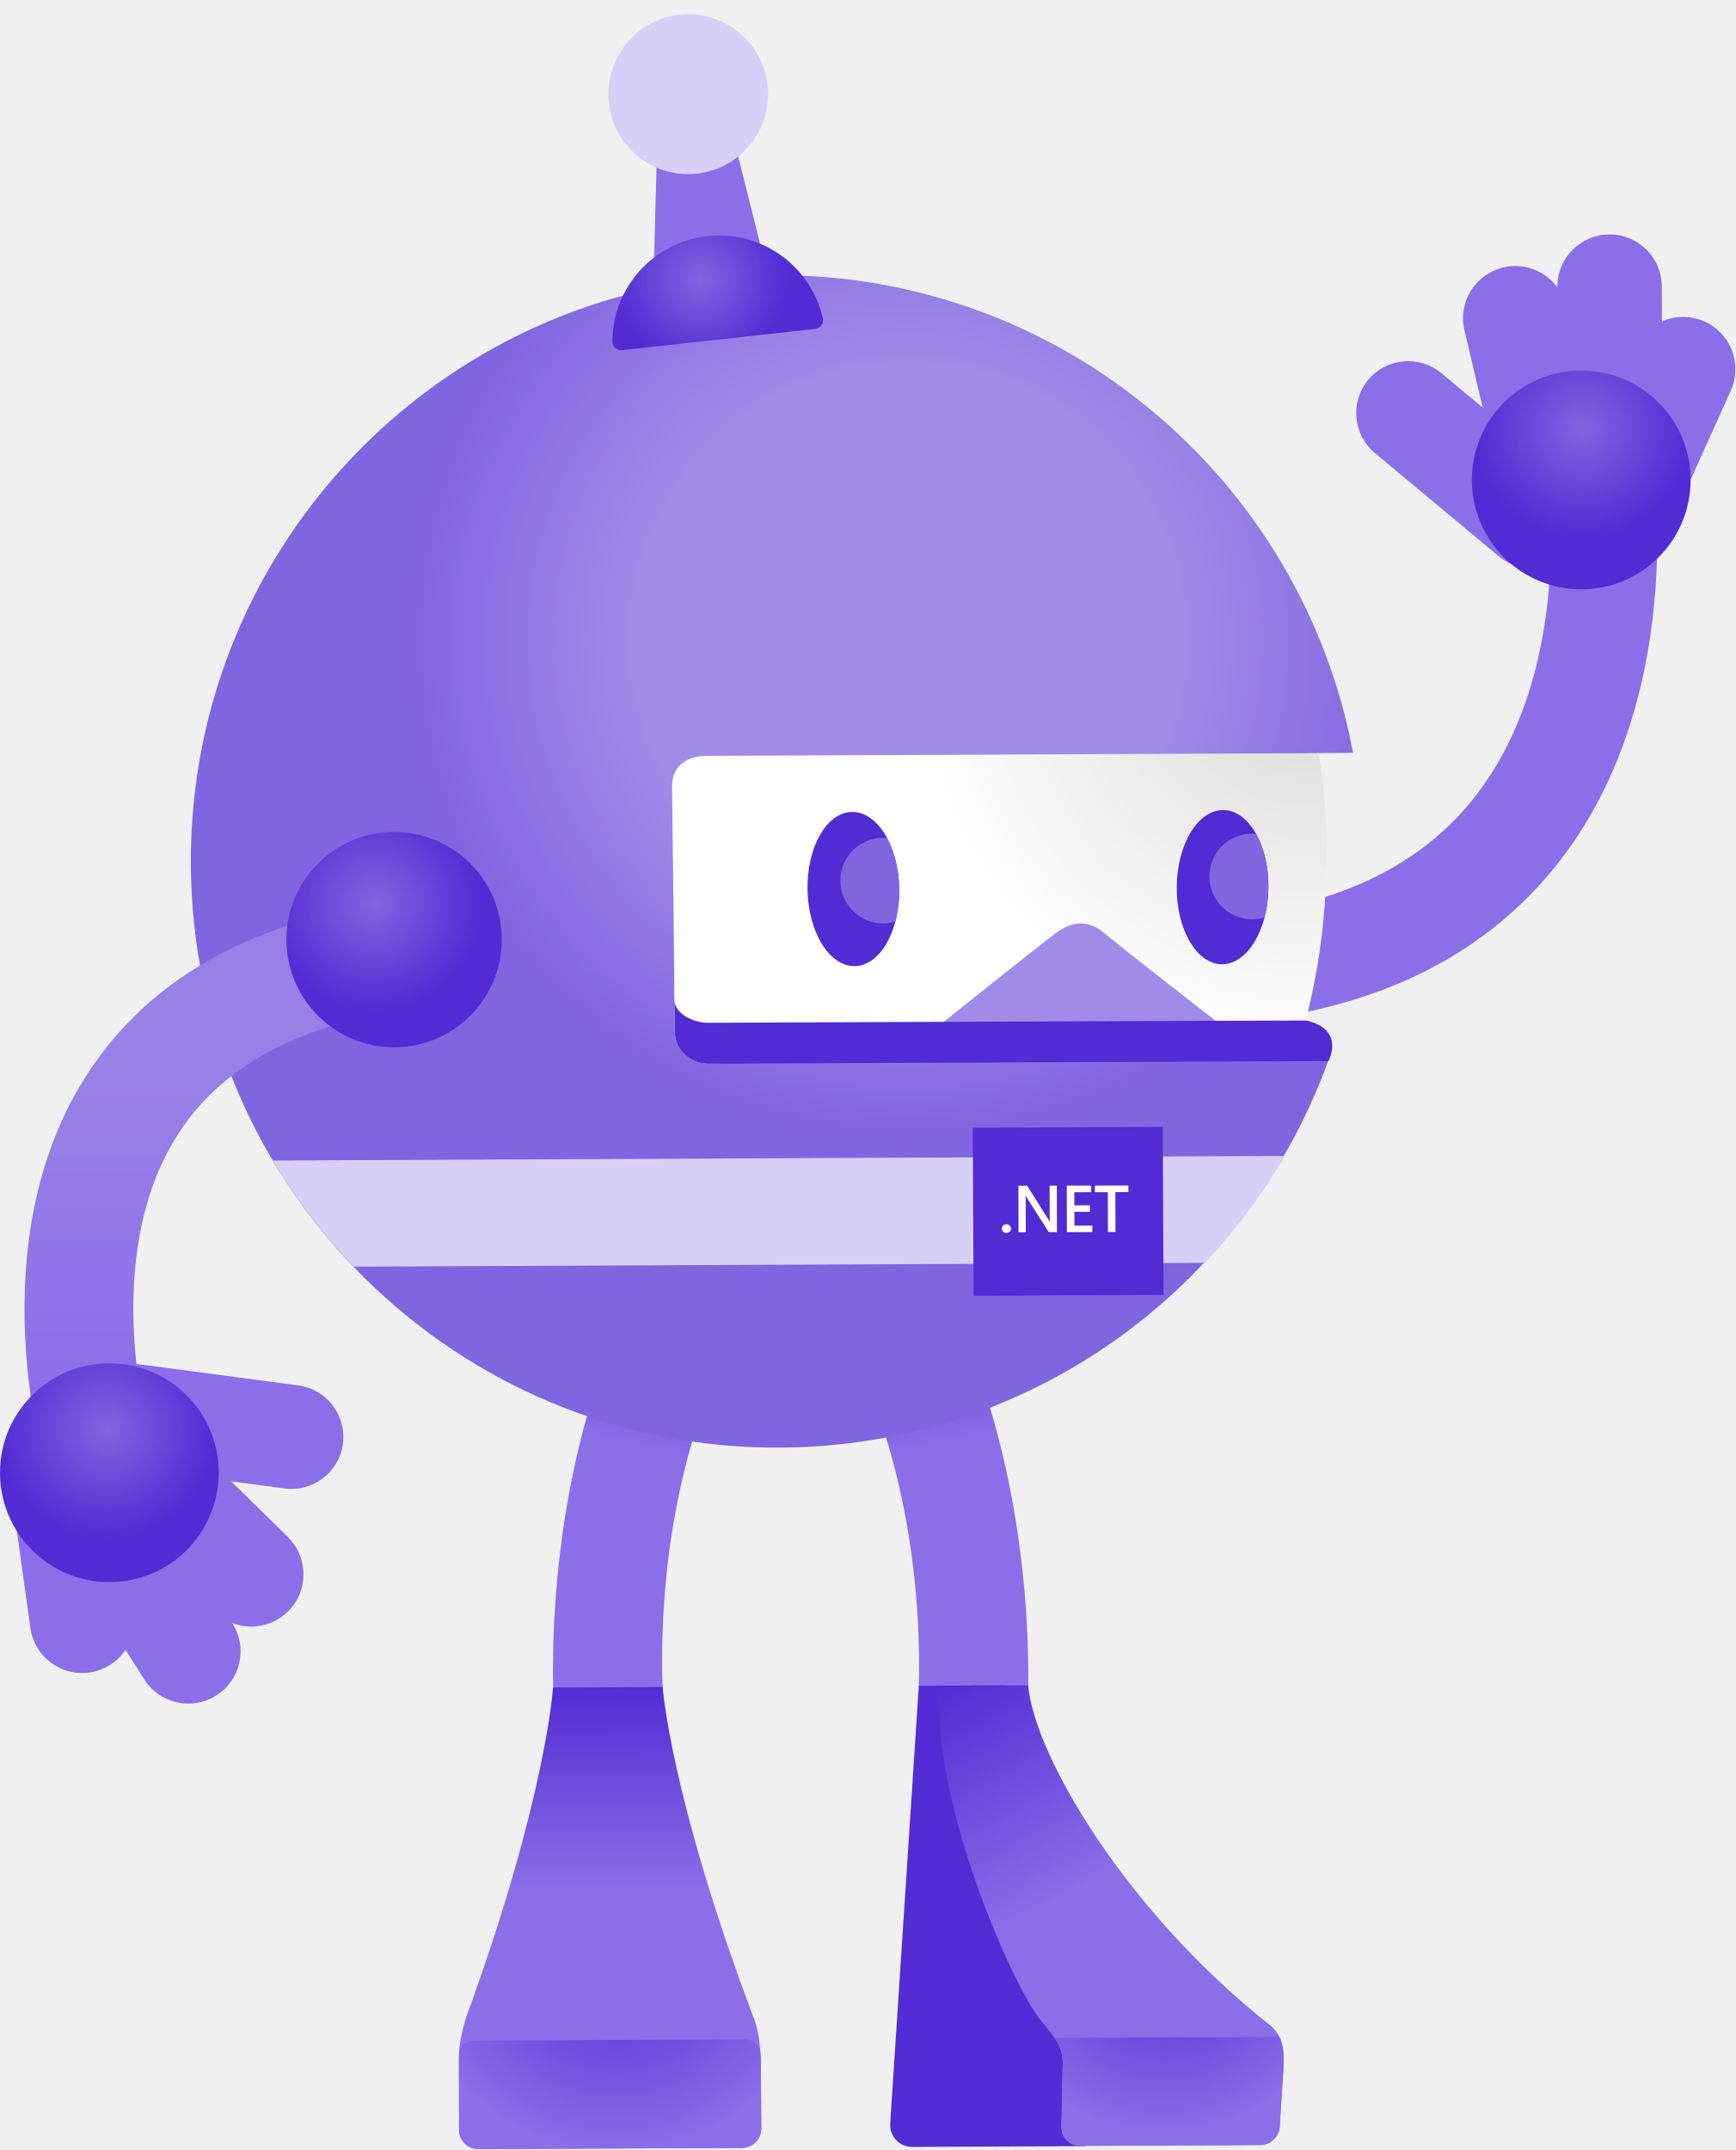
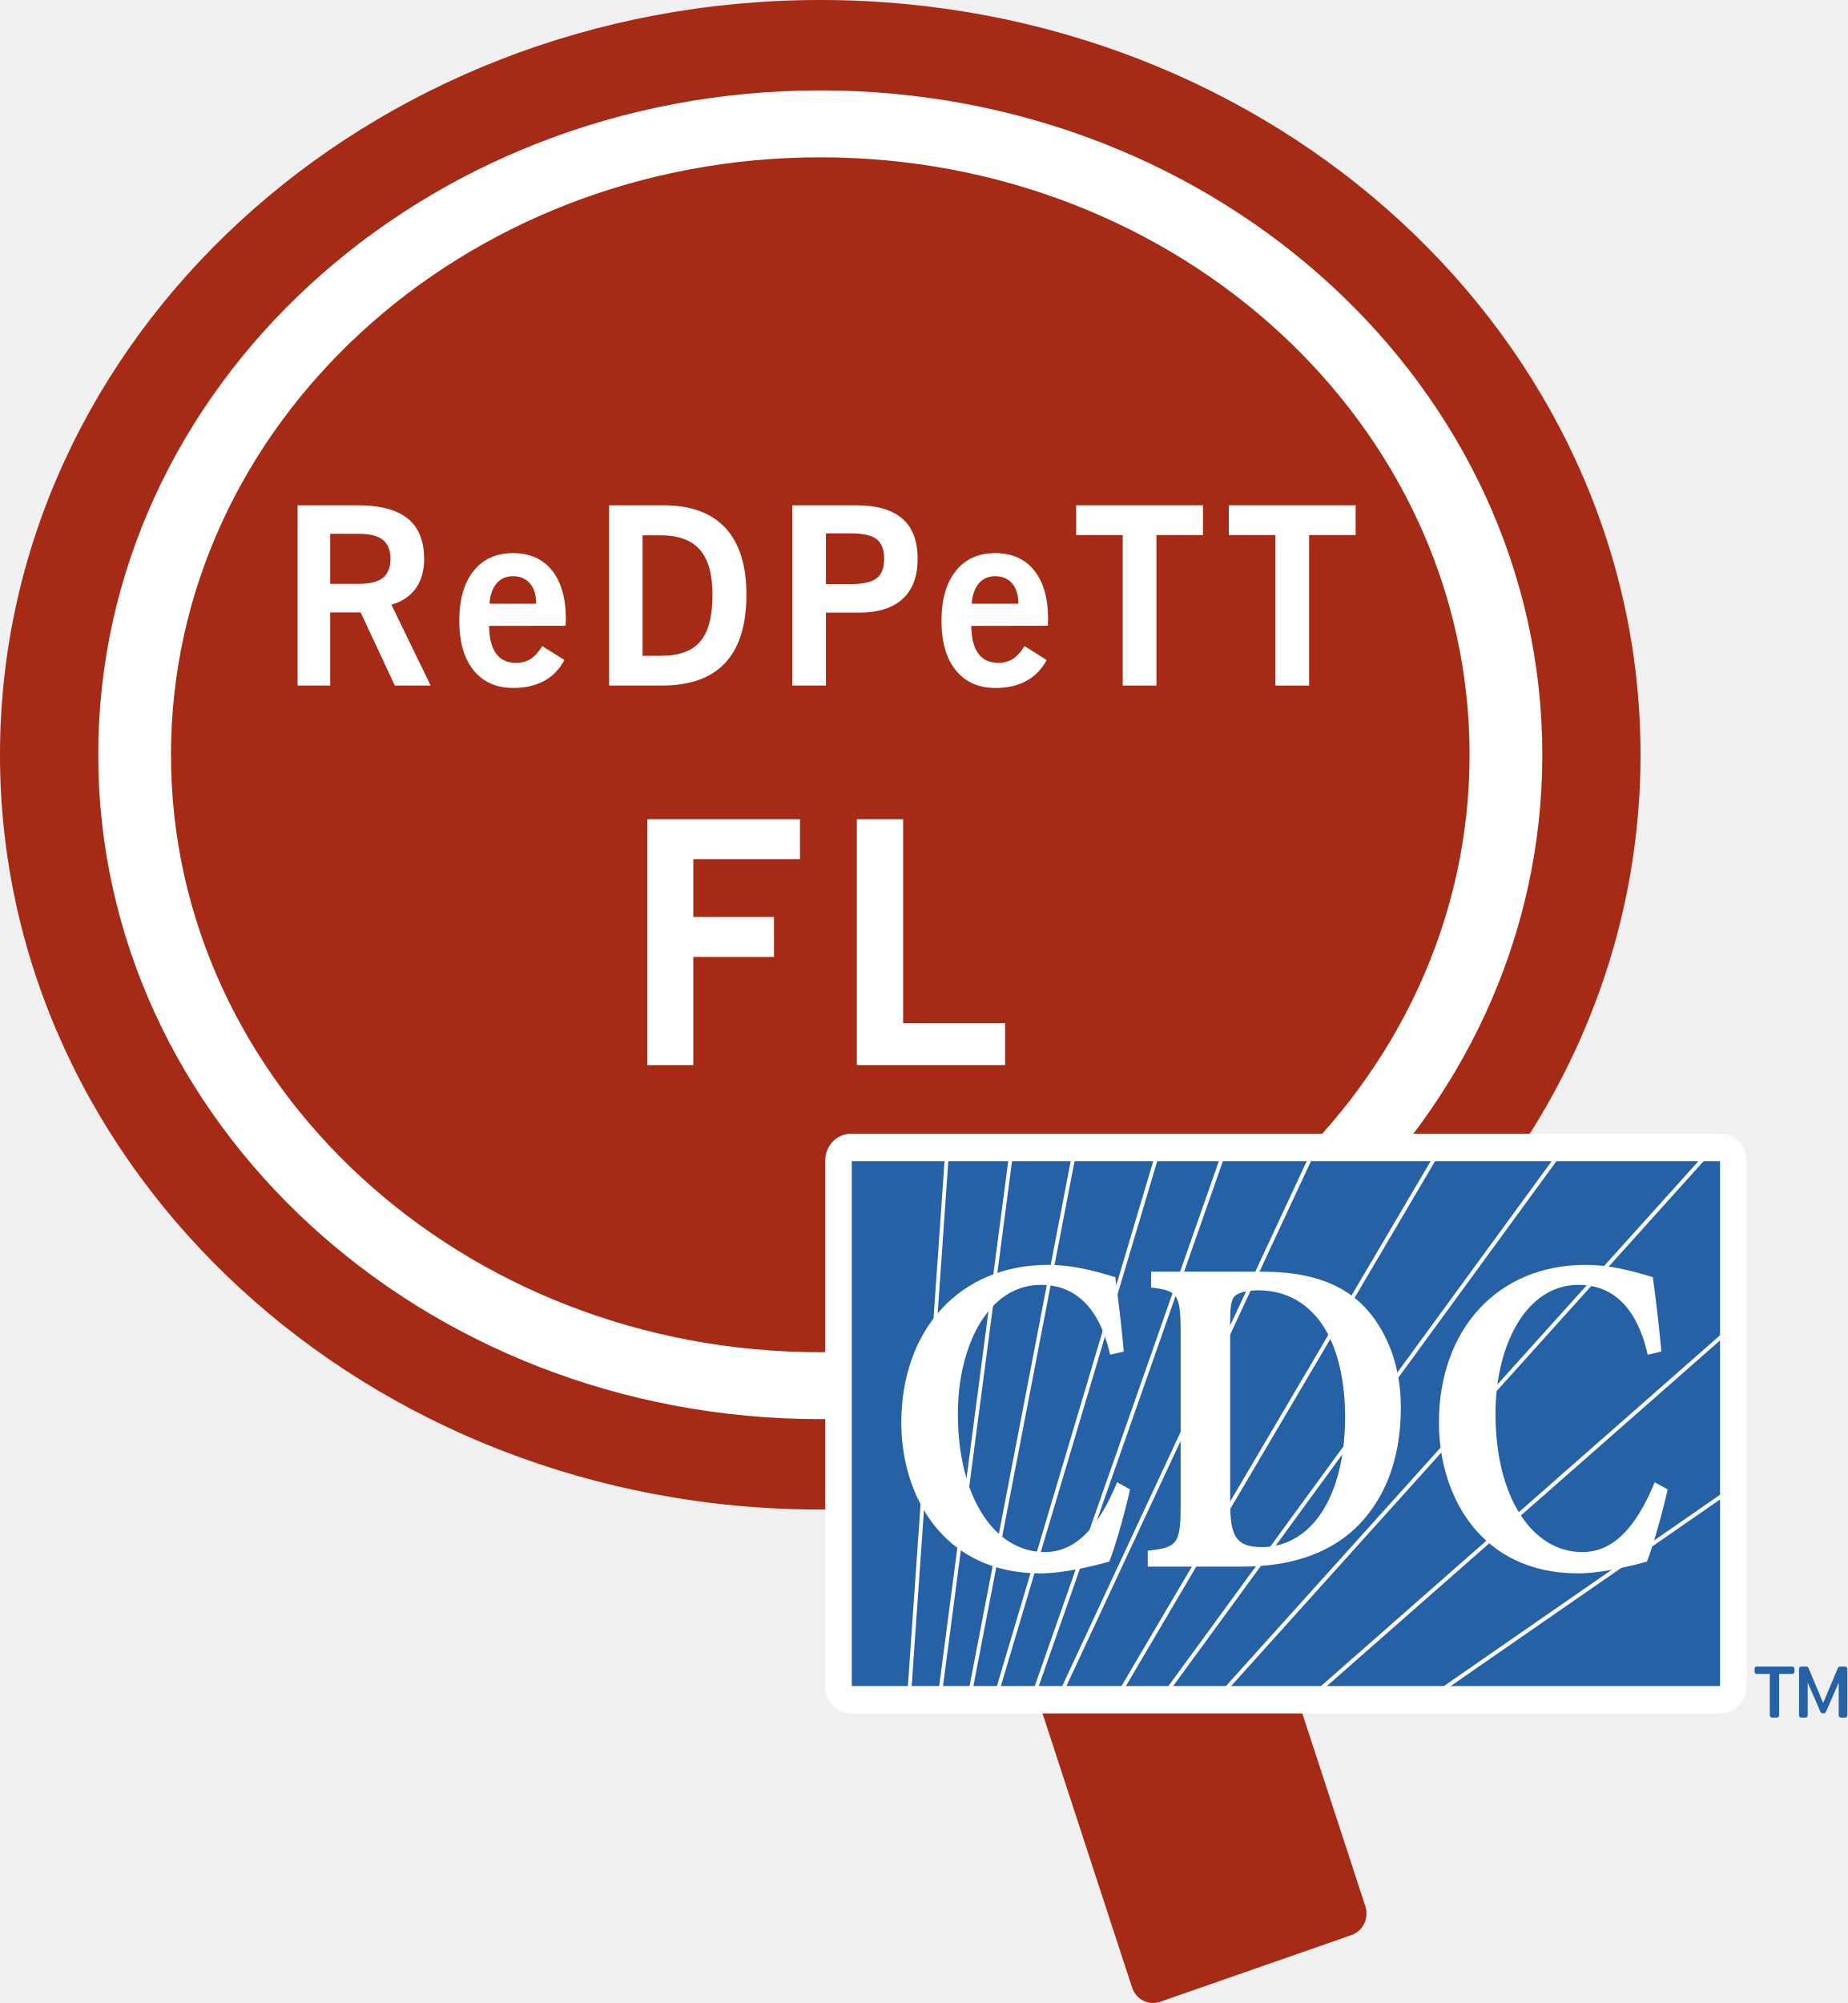
- <svg xmlns="http://www.w3.org/2000/svg" width="419" height="519" viewBox="0 0 419 519" fill="none">
-   <path d="M284.432 247.568L284.004 221.881C316.359 221.335 340.356 211.735 355.308 193.336C382.408 159.996 372.893 108.183 372.786 107.659L398.013 102.831C398.505 105.432 409.797 167.017 375.237 209.53C355.276 234.093 324.719 246.894 284.432 247.568Z" fill="#8A6FE8" />
-   <path d="M331.954 109.36L361.826 134.245C367.145 138.676 375.055 137.959 379.497 132.639C383.928 127.32 383.211 119.41 377.891 114.969L348.019 90.084C342.7 85.653 334.79 86.37 330.348 91.69C325.917 97.02 326.634 104.929 331.954 109.36Z" fill="#8A6FE8" />
-   <path d="M407.175 118.062L417.92 94.226C420.735 87.858 417.856 80.409 411.488 77.583C405.12 74.768 397.67 77.647 394.845 84.016L383.831 108.461L407.175 118.062Z" fill="#8A6FE8" />
-   <path d="M401.363 105.175L401.234 69.117C401.181 62.149 395.498 56.541 388.53 56.594C381.562 56.648 375.954 62.331 376.007 69.299L376.018 96.11L401.363 105.175Z" fill="#8A6FE8" />
-   <path d="M386.453 109.071L378.137 73.955C376.543 67.169 369.757 62.963 362.971 64.558C356.185 66.152 351.979 72.938 353.574 79.724L362.04 115.482L386.453 109.071Z" fill="#8A6FE8" />
-   <path d="M381.776 142.261C396.359 142.261 408.181 130.44 408.181 115.857C408.181 101.274 396.359 89.453 381.776 89.453C367.194 89.453 355.372 101.274 355.372 115.857C355.372 130.44 367.194 142.261 381.776 142.261Z" fill="url(#paint0_radial)" />
-   <path d="M248.267 406.979C248.513 384.727 245.345 339.561 222.376 301.736L199.922 315.372C220.76 349.675 222.323 389.715 221.841 407.182C221.798 408.627 235.263 409.933 248.267 406.979Z" fill="url(#paint1_linear)" />
-   <path d="M221.841 406.936L242.637 406.84L262.052 518.065L220.311 518.258C217.132 518.269 214.724 515.711 214.938 512.532L221.841 406.936Z" fill="#522CD5" />
-   <path d="M306.566 488.814C310.173 491.661 310.109 495.782 309.831 500.127L308.964 513.452C308.803 515.839 306.727 517.798 304.34 517.809L260.832 518.012C258.125 518.023 256.08 515.839 256.262 513.142L256.551 499.335C256.883 494.315 255.192 492.474 251.307 487.744C244.649 479.663 224.967 435.62 226.84 406.925L248.256 406.829C249.691 423.858 272.167 461.682 306.566 488.814Z" fill="url(#paint2_linear)" />
-   <path d="M309.82 500.127C310.023 497.088 310.077 494.176 308.889 491.715L254.635 491.961C256.134 494.166 256.765 496.092 256.562 499.314L256.273 513.121C256.091 515.828 258.146 518.012 260.843 517.99L304.34 517.798C306.727 517.787 308.803 515.828 308.964 513.442L309.82 500.127Z" fill="url(#paint3_radial)" />
-   <path d="M133.552 407.471C133.103 385.22 135.864 340.021 158.49 301.993L181.073 315.425C160.545 349.921 159.346 389.972 159.989 407.428C160.042 408.884 146.578 410.318 133.552 407.471Z" fill="url(#paint4_linear)" />
-   <path d="M110.798 497.152C110.765 494.187 111.204 491.575 112.457 487.23C131.882 434.132 133.52 407.364 133.52 407.364L159.999 407.246C159.999 407.246 161.819 433.512 181.716 486.427C183.289 490.195 183.471 493.641 183.674 496.831L183.792 513.816C183.803 516.374 181.716 518.483 179.158 518.494L177.873 518.504L116.781 518.782L115.496 518.793C112.927 518.804 110.83 516.728 110.819 514.159L110.798 497.152Z" fill="url(#paint5_linear)" />
-   <path d="M110.798 497.152C110.798 496.67 110.808 496.199 110.83 495.739C110.969 494.262 111.643 492.603 114.875 492.582L180.207 492.282C182.561 492.367 183.343 494.176 183.589 495.311C183.621 495.814 183.664 496.328 183.696 496.82L183.813 513.806C183.824 515.411 183.011 516.824 181.769 517.669C181.031 518.172 180.132 518.472 179.179 518.483L177.895 518.494L116.802 518.772L115.528 518.782C114.244 518.793 113.077 518.269 112.232 517.434C111.386 516.599 110.862 515.432 110.851 514.148L110.798 497.152Z" fill="url(#paint6_radial)" />
-   <path d="M314.979 246.348C324.162 210.407 318.008 181.777 318.008 181.777L326.452 181.734L326.656 181.574C314.262 115.75 256.326 66.099 186.949 66.42C108.796 66.773 45.723 130.424 46.077 208.577C46.43 286.731 110.08 349.803 188.234 349.45C249.905 349.172 302.178 309.474 321.304 254.343C321.872 251.999 321.797 247.804 314.979 246.348Z" fill="url(#paint7_radial)" />
-   <path d="M310.237 279.035L65.877 280.148C71.4 289.428 77.95 298.012 85.367 305.761L290.972 304.829C298.336 297.005 304.8 288.368 310.237 279.035Z" fill="#D8CFF7" />
-   <path d="M235.062 312.794L280.924 312.585L280.74 272.021L234.877 272.23L235.062 312.794Z" fill="#512BD4" />
-   <path d="M243.001 297.626C242.691 297.626 242.434 297.53 242.22 297.327C242.006 297.123 241.899 296.866 241.899 296.588C241.899 296.299 242.006 296.042 242.22 295.839C242.434 295.625 242.691 295.528 243.001 295.528C243.312 295.528 243.568 295.635 243.782 295.839C243.996 296.042 244.114 296.299 244.114 296.588C244.114 296.877 244.007 297.123 243.793 297.327C243.568 297.519 243.312 297.626 243.001 297.626Z" fill="white" />
-   <path d="M255.192 297.434H253.212L247.967 289.203C247.839 289 247.721 288.775 247.636 288.55H247.593C247.636 288.786 247.657 289.299 247.657 290.091L247.668 297.444H245.912L245.891 286.228H247.999L253.062 294.265C253.276 294.597 253.415 294.833 253.479 294.95H253.511C253.458 294.651 253.437 294.148 253.437 293.441L253.426 286.217H255.17L255.192 297.434Z" fill="white" />
-   <path d="M263.733 297.412L257.589 297.423L257.568 286.206L263.465 286.195V287.779L259.387 287.79L259.398 290.969L263.155 290.958V292.532L259.398 292.542L259.409 295.86L263.733 295.85V297.412Z" fill="white" />
-   <path d="M272.445 287.758L269.298 287.769L269.32 297.401H267.5L267.479 287.769L264.343 287.779V286.195L272.434 286.174L272.445 287.758Z" fill="white" />
-   <path d="M315.279 246.337C324.355 210.836 318.457 182.483 318.308 181.798L171.484 182.462C171.484 182.462 162.226 181.563 162.268 190.018C162.311 198.463 162.761 222.341 162.878 248.746C162.9 254.172 167.363 256.773 170.863 256.751C170.874 256.751 311.618 252.213 315.279 246.337Z" fill="url(#paint8_radial)" />
-   <path d="M227.685 246.798C227.685 246.798 250.183 228.827 254.571 225.499C258.959 222.17 262.812 221.977 266.869 225.445C270.925 228.913 293.616 246.498 293.616 246.498L227.685 246.798Z" fill="#A08BE8" />
-   <path d="M320.748 256.141C320.748 256.141 324.943 248.414 315.279 246.348C315.289 246.305 170.927 246.894 170.927 246.894C167.566 246.905 163.232 244.925 162.846 241.671C162.857 244.004 162.878 246.369 162.889 248.756C162.91 253.68 166.582 256.27 169.878 256.698C170.21 256.73 170.542 256.773 170.874 256.773L180.742 256.73L320.748 256.141Z" fill="#512BD4" />
-   <path d="M206.4 233.214C212.511 233.095 217.302 224.667 217.102 214.39C216.901 204.112 211.785 195.878 205.674 195.997C199.563 196.116 194.772 204.544 194.973 214.821C195.173 225.099 200.289 233.333 206.4 233.214Z" fill="#512BD4" />
-   <path d="M306.249 214.267C306.356 203.989 301.488 195.605 295.377 195.541C289.266 195.478 284.225 203.758 284.118 214.037C284.011 224.315 288.878 232.699 294.99 232.763C301.101 232.826 306.142 224.545 306.249 214.267Z" fill="#512BD4" />
-   <path d="M205.905 205.291C208.152 203.022 211.192 202.016 214.157 202.262C215.912 205.495 217.014 209.733 217.111 214.389C217.164 217.3 216.811 220.04 216.158 222.513C212.669 223.519 208.752 222.662 205.979 219.922C201.912 215.909 201.88 209.348 205.905 205.291Z" fill="#8065E0" />
-   <path d="M294.996 204.285C297.255 202.016 300.294 200.999 303.259 201.256C305.164 204.628 306.309 209.209 306.256 214.239C306.224 216.808 305.892 219.259 305.303 221.485C301.793 222.523 297.843 221.678 295.061 218.916C291.004 214.892 290.972 208.342 294.996 204.285Z" fill="#8065E0" />
-   <path d="M11.634 357.017C10.917 354.716 -5.726 300.141 21.32 258.903C36.947 235.078 63.308 221.035 99.666 217.15L102.449 243.276C74.343 246.273 54.468 256.345 43.358 273.202C23.097 303.941 36.572 348.733 36.711 349.183L11.634 357.017Z" fill="url(#paint9_linear)" />
-   <path d="M95.15 252.802C109.502 252.802 121.137 241.167 121.137 226.815C121.137 212.463 109.502 200.828 95.15 200.828C80.798 200.828 69.163 212.463 69.163 226.815C69.163 241.167 80.798 252.802 95.15 252.802Z" fill="url(#paint10_radial)" />
-   <path d="M72.01 334.434L33.468 329.307C26.597 328.397 20.293 333.214 19.372 340.085C18.463 346.956 23.279 353.26 30.15 354.181L68.692 359.308C75.563 360.217 81.867 355.401 82.788 348.53C83.698 341.658 78.871 335.344 72.01 334.434Z" fill="#8A6FE8" />
-   <path d="M3.735 367.185L7.353 393.076C8.37 399.968 14.77 404.731 21.663 403.725C28.556 402.708 33.319 396.308 32.312 389.415L28.598 362.861L3.735 367.185Z" fill="#8A6FE8" />
-   <path d="M15.519 374.988L34.849 405.427C38.606 411.292 46.408 413.005 52.273 409.248C58.139 405.491 59.851 397.689 56.094 391.823L41.795 369.144L15.519 374.988Z" fill="#8A6FE8" />
-   <path d="M26.051 363.739L51.803 389.019C56.769 393.911 64.753 393.846 69.644 388.88C74.536 383.914 74.472 375.929 69.516 371.038L43.294 345.297L26.051 363.739Z" fill="#8A6FE8" />
-   <path d="M26.404 381.912C40.987 381.912 52.809 370.091 52.809 355.508C52.809 340.925 40.987 329.104 26.404 329.104C11.822 329.104 0 340.925 0 355.508C0 370.091 11.822 381.912 26.404 381.912Z" fill="url(#paint11_radial)" />
-   <path d="M184.73 63.631L157.819 66.589L158.561 38.541L177.888 36.418L184.73 63.631Z" fill="#8A6FE8" />
-   <path d="M170.018 41.647C180.455 39.521 187.193 29.336 185.067 18.899C182.941 8.461 172.757 1.723 162.319 3.849C151.882 5.975 145.144 16.16 147.27 26.598C149.396 37.035 159.58 43.773 170.018 41.647Z" fill="#D8CFF7" />
-   <path d="M196.885 79.385C198.102 79.246 198.948 78.091 198.684 76.9C195.851 64.282 183.923 55.538 170.773 56.993C157.622 58.437 147.886 69.573 147.865 82.499C147.863 83.723 148.949 84.66 150.168 84.532L196.885 79.385Z" fill="url(#paint12_radial)" />
-   <defs>
-     <radialGradient id="paint0_radial" cx="0" cy="0" r="1" gradientUnits="userSpaceOnUse" gradientTransform="translate(382.004 103.457) scale(26.4058)">
-       <stop stop-color="#8065E0" />
-       <stop offset="1" stop-color="#512BD4" />
-     </radialGradient>
-     <linearGradient id="paint1_linear" x1="214.439" y1="303.482" x2="236.702" y2="409.505" gradientUnits="userSpaceOnUse">
-       <stop stop-color="#522CD5" />
-       <stop offset="0.44" stop-color="#8A6FE8" />
-     </linearGradient>
-     <linearGradient id="paint2_linear" x1="231.673" y1="404.144" x2="297.805" y2="522.048" gradientUnits="userSpaceOnUse">
-       <stop stop-color="#522CD5" />
-       <stop offset="0.44" stop-color="#8A6FE8" />
-     </linearGradient>
-     <radialGradient id="paint3_radial" cx="0" cy="0" r="1" gradientUnits="userSpaceOnUse" gradientTransform="translate(280.957 469.555) rotate(-0.260742) scale(45.8326)">
-       <stop offset="0.034" stop-color="#522CD5" />
-       <stop offset="0.996" stop-color="#8A6FE8" />
-     </radialGradient>
-     <linearGradient id="paint4_linear" x1="166.061" y1="303.491" x2="144.763" y2="409.709" gradientUnits="userSpaceOnUse">
-       <stop stop-color="#522CD5" />
-       <stop offset="0.44" stop-color="#8A6FE8" />
-     </linearGradient>
-     <linearGradient id="paint5_linear" x1="146.739" y1="407.302" x2="147.246" y2="518.627" gradientUnits="userSpaceOnUse">
-       <stop stop-color="#522CD5" />
-       <stop offset="0.44" stop-color="#8A6FE8" />
-     </linearGradient>
-     <radialGradient id="paint6_radial" cx="0" cy="0" r="1" gradientUnits="userSpaceOnUse" gradientTransform="translate(148.63 470.023) rotate(179.739) scale(50.2476)">
-       <stop offset="0.034" stop-color="#522CD5" />
-       <stop offset="0.996" stop-color="#8A6FE8" />
-     </radialGradient>
-     <radialGradient id="paint7_radial" cx="0" cy="0" r="1" gradientUnits="userSpaceOnUse" gradientTransform="translate(219.219 153.929) rotate(179.739) scale(140.935)">
-       <stop offset="0.474" stop-color="#A08BE8" />
-       <stop offset="0.862" stop-color="#8065E0" />
-     </radialGradient>
-     <radialGradient id="paint8_radial" cx="0" cy="0" r="1" gradientUnits="userSpaceOnUse" gradientTransform="translate(314.861 158.738) rotate(179.739) scale(146.053)">
-       <stop offset="0.093" stop-color="#E1DFDD" />
-       <stop offset="0.657" stop-color="white" />
-     </radialGradient>
-     <linearGradient id="paint9_linear" x1="54.185" y1="217.159" x2="54.185" y2="357.022" gradientUnits="userSpaceOnUse">
-       <stop offset="0.334" stop-color="#9780E6" />
-       <stop offset="0.849" stop-color="#8A6FE8" />
-     </linearGradient>
-     <radialGradient id="paint10_radial" cx="0" cy="0" r="1" gradientUnits="userSpaceOnUse" gradientTransform="translate(90.3494 218.071) rotate(-0.260742) scale(25.9924)">
-       <stop stop-color="#8065E0" />
-       <stop offset="1" stop-color="#512BD4" />
-     </radialGradient>
-     <radialGradient id="paint11_radial" cx="0" cy="0" r="1" gradientUnits="userSpaceOnUse" gradientTransform="translate(25.805 345.043) scale(26.4106)">
-       <stop stop-color="#8065E0" />
-       <stop offset="1" stop-color="#512BD4" />
-     </radialGradient>
-     <radialGradient id="paint12_radial" cx="0" cy="0" r="1" gradientUnits="userSpaceOnUse" gradientTransform="translate(169.113 67.3662) rotate(-32.2025) scale(21.0773)">
-       <stop stop-color="#8065E0" />
-       <stop offset="1" stop-color="#512BD4" />
-     </radialGradient>
-   </defs>
+ <svg xmlns="http://www.w3.org/2000/svg" width="119" height="129" viewBox="0 0 119 129" fill="none">
+   <path d="M77.727 91.496L87.949 122.766C88.199 123.533 87.799 124.366 87.056 124.625L74.724 128.923C73.981 129.182 73.175 128.77 72.924 128.002L62.592 96.391C59.431 96.936 56.169 97.219 52.837 97.219C23.656 97.219 0 75.454 0 48.609C0 21.764 23.658 0 52.839 0C82.019 0 105.676 21.764 105.676 48.609C105.676 67.175 94.361 83.311 77.727 91.496Z" fill="#A52B17" />
+   <path d="M52.839 91.397C78.526 91.397 99.35 72.24 99.35 48.609C99.35 24.978 78.526 5.822 52.839 5.822C27.151 5.822 6.328 24.978 6.328 48.609C6.328 72.24 27.151 91.397 52.839 91.397Z" fill="white" />
+   <path d="M52.839 87.087C75.938 87.087 94.664 69.86 94.664 48.609C94.664 27.359 75.938 10.132 52.839 10.132C29.739 10.132 11.014 27.359 11.014 48.609C11.014 69.86 29.739 87.087 52.839 87.087Z" fill="#A52B17" />
+   <path d="M19.168 44.153V32.541H23.034C24.481 32.541 25.557 32.826 26.263 33.395C26.969 33.963 27.321 34.836 27.321 36.011C27.321 36.766 27.14 37.394 26.777 37.899C26.414 38.403 25.892 38.752 25.212 38.944L27.743 44.154H25.434L23.232 39.443H21.269V44.154H19.168V44.153ZM21.269 37.602H23.141C23.832 37.602 24.34 37.471 24.664 37.213C24.989 36.952 25.152 36.545 25.152 35.987C25.152 35.436 24.989 35.031 24.664 34.77C24.34 34.51 23.832 34.381 23.141 34.381H21.269V37.602Z" fill="white" />
+   <path d="M36.357 42.507C36.044 43.099 35.611 43.547 35.052 43.852C34.495 44.156 33.835 44.308 33.074 44.308C31.974 44.308 31.119 43.928 30.505 43.169C29.891 42.41 29.585 41.347 29.585 39.98C29.585 38.612 29.891 37.545 30.502 36.776C31.113 36.007 31.96 35.622 33.045 35.622C34.123 35.622 34.962 35.994 35.557 36.737C36.152 37.481 36.451 38.526 36.451 39.872C36.451 39.918 36.448 39.99 36.443 40.087C36.438 40.184 36.435 40.255 36.435 40.301L31.503 40.309C31.514 41.099 31.665 41.693 31.955 42.092C32.246 42.491 32.679 42.688 33.252 42.688C33.611 42.688 33.922 42.603 34.185 42.433C34.448 42.265 34.697 41.99 34.932 41.61L36.357 42.507ZM31.532 38.881H34.538C34.538 38.325 34.406 37.891 34.14 37.578C33.874 37.267 33.508 37.111 33.043 37.111C32.603 37.111 32.252 37.265 31.988 37.575C31.723 37.885 31.574 38.32 31.532 38.881Z" fill="white" />
+   <path d="M39.236 44.153V32.541H42.727C44.492 32.541 45.824 33.028 46.727 34C47.63 34.972 48.081 36.407 48.081 38.304C48.081 40.249 47.627 41.709 46.719 42.686C45.812 43.663 44.453 44.153 42.642 44.153H39.236ZM41.392 42.235H42.566C43.741 42.235 44.59 41.927 45.112 41.31C45.633 40.694 45.895 39.691 45.895 38.304C45.895 36.988 45.624 36.022 45.082 35.403C44.541 34.785 43.692 34.475 42.536 34.475H41.393V42.235H41.392Z" fill="white" />
+   <path d="M51.034 44.153V32.541H55.114C56.459 32.541 57.462 32.826 58.12 33.395C58.779 33.963 59.109 34.828 59.109 35.987C59.109 37.12 58.788 37.983 58.143 38.573C57.499 39.162 56.559 39.458 55.32 39.458H53.203V44.153H51.034ZM53.203 37.618H54.799C55.587 37.618 56.142 37.492 56.466 37.243C56.791 36.993 56.954 36.575 56.954 35.987C56.954 35.395 56.791 34.974 56.466 34.724C56.142 34.475 55.585 34.349 54.799 34.349H53.203V37.618Z" fill="white" />
+   <path d="M67.419 42.507C67.107 43.099 66.673 43.547 66.115 43.852C65.558 44.156 64.897 44.308 64.136 44.308C63.036 44.308 62.181 43.928 61.567 43.169C60.953 42.41 60.647 41.347 60.647 39.98C60.647 38.612 60.953 37.545 61.564 36.776C62.175 36.007 63.022 35.622 64.107 35.622C65.185 35.622 66.024 35.994 66.619 36.737C67.214 37.481 67.513 38.526 67.513 39.872C67.513 39.918 67.51 39.99 67.505 40.087C67.501 40.184 67.498 40.255 67.498 40.301L62.565 40.309C62.576 41.099 62.727 41.693 63.018 42.092C63.308 42.491 63.741 42.688 64.314 42.688C64.673 42.688 64.984 42.603 65.247 42.433C65.51 42.265 65.759 41.99 65.995 41.61L67.419 42.507ZM62.595 38.881H65.601C65.601 38.325 65.468 37.891 65.202 37.578C64.936 37.265 64.57 37.111 64.105 37.111C63.665 37.111 63.315 37.265 63.05 37.575C62.787 37.885 62.635 38.32 62.595 38.881Z" fill="white" />
+   <path d="M72.321 44.153V34.459H69.323V32.541H77.492V34.459H74.493V44.153H72.321Z" fill="white" />
+   <path d="M82.156 44.153V34.459H79.157V32.541H87.326V34.459H84.328V44.153H82.156Z" fill="white" />
+   <path d="M41.7 68.594V52.76H51.532V55.333H44.66V59.056H49.858V61.63H44.66V68.596H41.7V68.594Z" fill="white" />
+   <path d="M55.194 68.594V52.76H58.175V65.893H64.744V68.594H55.194Z" fill="white" />
+   <path d="M110.847 109.47H54.82C54.374 109.47 54.014 109.097 54.014 108.638V74.731C54.014 74.271 54.376 73.899 54.82 73.899H110.847C111.293 73.899 111.653 74.272 111.653 74.731V108.638C111.653 109.097 111.293 109.47 110.847 109.47Z" fill="#2661A5" />
+   <path fill-rule="evenodd" clip-rule="evenodd" d="M54.868 74.781V108.588H110.799V74.781H54.868ZM53.16 74.732C53.16 73.783 53.905 73.017 54.821 73.017H110.847C111.765 73.017 112.507 73.787 112.507 74.732V108.638C112.507 109.583 111.765 110.352 110.847 110.352H54.821C53.902 110.352 53.16 109.583 53.16 108.638V74.732Z" fill="white" />
+   <path d="M72.793 95.925C72.484 97.328 71.866 99.548 71.461 100.571C70.843 100.746 68.653 101.331 67.034 101.331C60.703 101.331 58.06 96.276 58.06 91.63C58.06 85.641 61.82 81.462 67.509 81.462C69.437 81.462 71.198 82.075 71.841 82.252C72.055 83.858 72.223 85.202 72.389 87.044L71.509 87.249C70.723 83.772 68.89 82.749 67.058 82.749C63.608 82.749 61.703 86.751 61.703 91.047C61.703 96.424 64.06 99.959 67.297 99.959C69.272 99.959 70.747 98.41 71.961 95.46L72.793 95.925Z" fill="white" />
+   <path d="M81.314 81.901C84.289 81.901 86.599 82.632 88.145 84.443C89.311 85.816 90.238 87.891 90.238 90.638C90.238 94.203 89.072 96.745 87.263 98.469C85.501 100.106 83.026 100.894 80.051 100.894H73.934V99.87C75.814 99.665 76.052 99.462 76.052 96.977V85.816C76.052 83.302 75.839 83.127 74.148 82.922V81.899H81.314V81.901ZM79.245 96.802C79.245 98.906 79.602 99.637 81.268 99.637C84.457 99.637 86.646 96.423 86.646 91.222C86.646 88.447 85.956 86.225 84.885 84.911C83.885 83.713 82.623 83.1 81.005 83.1C80.148 83.1 79.648 83.334 79.505 83.508C79.291 83.772 79.243 84.268 79.243 85.115V96.802H79.245Z" fill="white" />
+   <path d="M107.423 95.925C107.114 97.328 106.496 99.548 106.091 100.571C105.473 100.746 103.282 101.331 101.664 101.331C95.333 101.331 92.69 96.276 92.69 91.631C92.69 85.641 96.45 81.462 102.139 81.462C104.067 81.462 105.828 82.075 106.471 82.252C106.685 83.858 106.851 85.202 107.019 87.044L106.139 87.249C105.353 83.772 103.52 82.749 101.688 82.749C98.238 82.749 96.333 86.751 96.333 91.047C96.333 96.424 98.69 99.959 101.927 99.959C103.902 99.959 105.377 98.41 106.591 95.46L107.423 95.925Z" fill="white" />
+   <path fill-rule="evenodd" clip-rule="evenodd" d="M58.429 109.347L60.906 73.868L61.149 73.886L58.672 109.365L58.429 109.347Z" fill="white" />
+   <path fill-rule="evenodd" clip-rule="evenodd" d="M60.418 109.199L65.07 73.835L65.312 73.868L60.66 109.233L60.418 109.199Z" fill="white" />
+   <path fill-rule="evenodd" clip-rule="evenodd" d="M62.236 109.716L69.262 73.267L69.501 73.317L62.475 109.765L62.236 109.716Z" fill="white" />
+   <path fill-rule="evenodd" clip-rule="evenodd" d="M63.82 109.916L74.367 74.517L74.601 74.591L64.053 109.99L63.82 109.916Z" fill="white" />
+   <path fill-rule="evenodd" clip-rule="evenodd" d="M66.417 109.265L78.754 74.098L78.983 74.183L66.646 109.351L66.417 109.265Z" fill="white" />
+   <path fill-rule="evenodd" clip-rule="evenodd" d="M68.099 109.284L84.365 74.377L84.585 74.486L68.319 109.393L68.099 109.284Z" fill="white" />
+   <path fill-rule="evenodd" clip-rule="evenodd" d="M71.691 109.521L92.837 73.629L93.045 73.76L71.899 109.652L71.691 109.521Z" fill="white" />
+   <path fill-rule="evenodd" clip-rule="evenodd" d="M74.412 109.757L100.511 74.019L100.706 74.17L74.606 109.908L74.412 109.757Z" fill="white" />
+   <path fill-rule="evenodd" clip-rule="evenodd" d="M78.591 109.008L110.106 74.007L110.284 74.179L78.77 109.179L78.591 109.008Z" fill="white" />
+   <path fill-rule="evenodd" clip-rule="evenodd" d="M84.362 109.233L111.028 85.794L111.187 85.986L84.519 109.425L84.362 109.233Z" fill="white" />
+   <path fill-rule="evenodd" clip-rule="evenodd" d="M92.429 108.989L110.851 96.231L110.987 96.44L92.565 109.198L92.429 108.989Z" fill="white" />
+   <path d="M114.046 110.578C114.018 110.549 114.004 110.504 114.004 110.447V107.805H113.184C113.121 107.805 113.08 107.792 113.055 107.767C113.032 107.741 113.02 107.697 113.02 107.637V107.506C113.02 107.444 113.032 107.4 113.055 107.373C113.078 107.346 113.121 107.332 113.184 107.332H115.424C115.487 107.332 115.53 107.346 115.555 107.373C115.58 107.4 115.592 107.444 115.592 107.506V107.637C115.592 107.699 115.58 107.741 115.555 107.767C115.53 107.792 115.486 107.805 115.424 107.805H114.604V110.447C114.604 110.506 114.59 110.549 114.564 110.578C114.538 110.606 114.492 110.62 114.426 110.62H114.183C114.12 110.622 114.075 110.608 114.046 110.578Z" fill="#2661A5" />
+   <path d="M115.928 110.578C115.902 110.549 115.888 110.504 115.888 110.447V107.51C115.888 107.449 115.902 107.403 115.928 107.374C115.954 107.346 116 107.332 116.066 107.332H116.318C116.368 107.332 116.406 107.338 116.434 107.351C116.462 107.363 116.482 107.389 116.497 107.428L117.443 109.678L118.389 107.428C118.405 107.39 118.426 107.363 118.452 107.351C118.478 107.338 118.517 107.332 118.568 107.332H118.822C118.888 107.332 118.934 107.346 118.96 107.374C118.986 107.403 119 107.449 119 107.51V110.447C119 110.506 118.986 110.549 118.96 110.578C118.934 110.606 118.889 110.621 118.826 110.621H118.62C118.557 110.621 118.512 110.606 118.485 110.578C118.457 110.549 118.443 110.504 118.443 110.447V108.361L117.642 110.206C117.617 110.258 117.591 110.295 117.566 110.317C117.542 110.339 117.5 110.35 117.445 110.35C117.388 110.35 117.348 110.339 117.32 110.317C117.294 110.295 117.269 110.257 117.248 110.206L116.446 108.361V110.447C116.446 110.506 116.432 110.549 116.406 110.578C116.38 110.606 116.334 110.621 116.268 110.621H116.062C116 110.622 115.955 110.608 115.928 110.578Z" fill="#2661A5" />
</svg>
